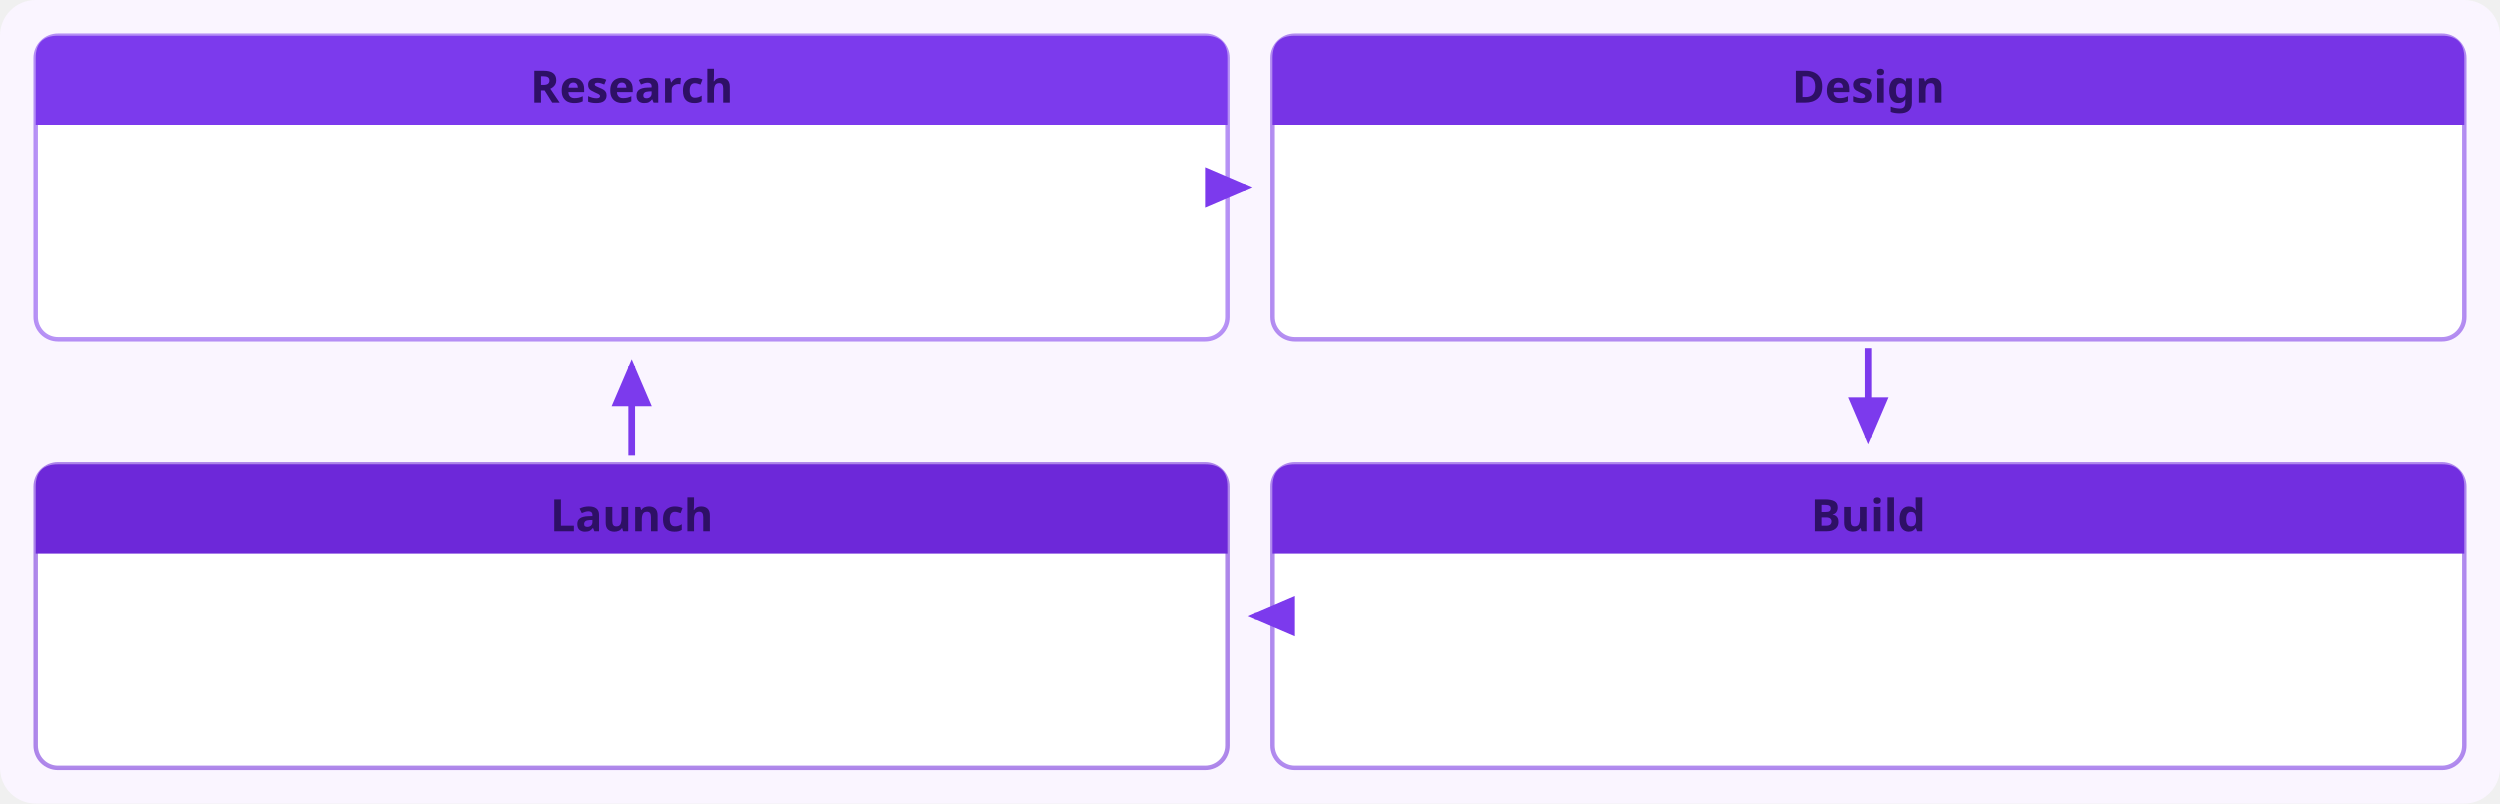
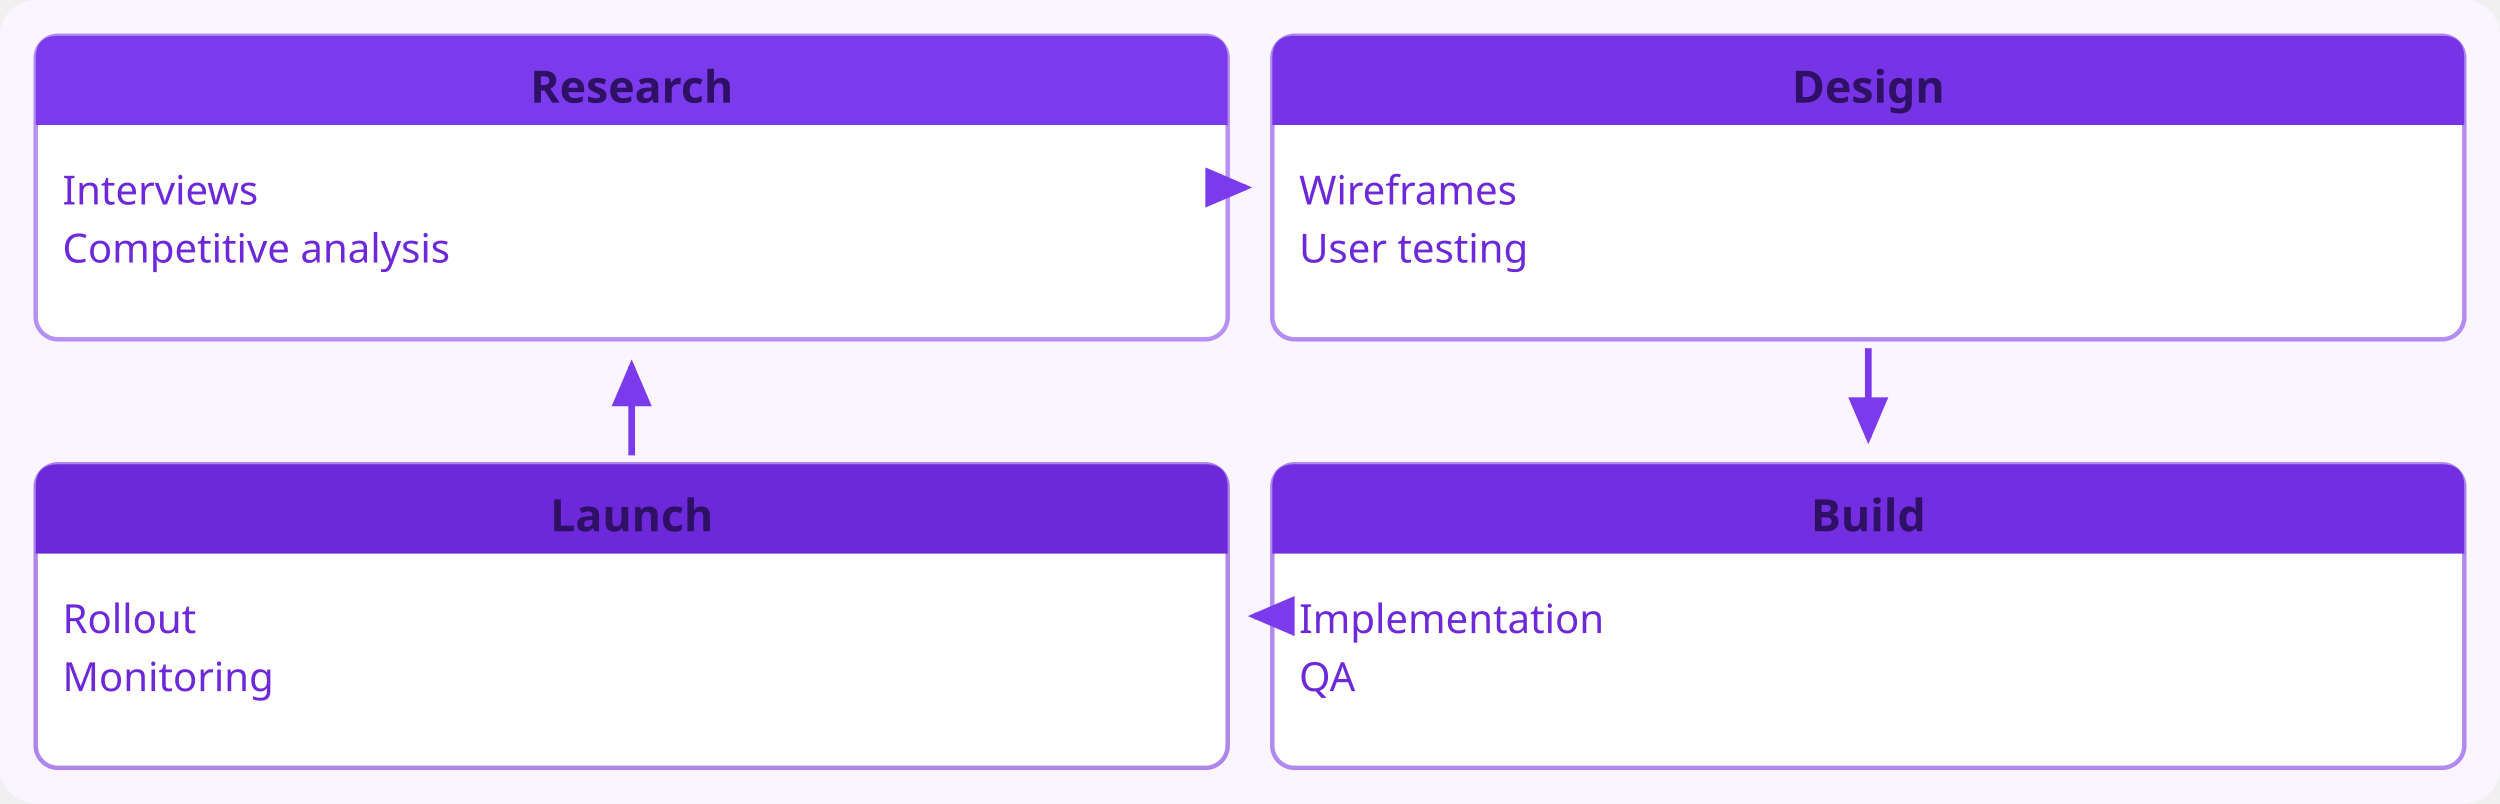
<svg xmlns="http://www.w3.org/2000/svg" viewBox="0 0 560 180" style="width:100%;height:auto">
  <rect width="560" height="180" fill="#faf5ff" rx="8" />
  <defs>
    <marker id="bc-arr" markerWidth="8" markerHeight="8" refX="6" refY="3" orient="auto">
      <path d="M0,0 L7,3 L0,6 Z" fill="#7c3aed" />
    </marker>
  </defs>
  <rect x="8" y="8" width="267" height="68" rx="5" fill="#ffffff" stroke="#7c3aed" stroke-opacity="0.55" stroke-width="1" />
  <path d="M 13 8 L 270 8 Q 275 8 275 13 L 275 28 L 8 28 L 8 13 Q 8 8 13 8 Z" fill="#7c3aed" />
  <text x="141.5" y="23" text-anchor="middle" font-size="10" fill="#2e1065" font-family="system-ui,sans-serif" font-weight="600">Research</text>
+   <text x="14" y="45.8" font-size="9" fill="#6d28d9" font-family="system-ui,sans-serif">Interviews</text>
+   <text x="14" y="58.8" font-size="9" fill="#6d28d9" font-family="system-ui,sans-serif">Competitive analysis</text>
  <rect x="285" y="8" width="267" height="68" rx="5" fill="#ffffff" stroke="#7734e6" stroke-opacity="0.55" stroke-width="1" />
  <path d="M 290 8 L 547 8 Q 552 8 552 13 L 552 28 L 285 28 L 285 13 Q 285 8 290 8 Z" fill="#7734e6" />
  <text x="418.5" y="23" text-anchor="middle" font-size="10" fill="#2e1065" font-family="system-ui,sans-serif" font-weight="600">Design</text>
+   <text x="291" y="45.8" font-size="9" fill="#6d28d9" font-family="system-ui,sans-serif">Wireframes</text>
+   <text x="291" y="58.8" font-size="9" fill="#6d28d9" font-family="system-ui,sans-serif">User testing</text>
  <rect x="285" y="104" width="267" height="68" rx="5" fill="#ffffff" stroke="#722ee0" stroke-opacity="0.55" stroke-width="1" />
  <path d="M 290 104 L 547 104 Q 552 104 552 109 L 552 124 L 285 124 L 285 109 Q 285 104 290 104 Z" fill="#722ee0" />
  <text x="418.5" y="119" text-anchor="middle" font-size="10" fill="#2e1065" font-family="system-ui,sans-serif" font-weight="600">Build</text>
+   <text x="291" y="141.8" font-size="9" fill="#6d28d9" font-family="system-ui,sans-serif">Implementation</text>
+   <text x="291" y="154.8" font-size="9" fill="#6d28d9" font-family="system-ui,sans-serif">QA</text>
  <rect x="8" y="104" width="267" height="68" rx="5" fill="#ffffff" stroke="#6d28d9" stroke-opacity="0.55" stroke-width="1" />
  <path d="M 13 104 L 270 104 Q 275 104 275 109 L 275 124 L 8 124 L 8 109 Q 8 104 13 104 Z" fill="#6d28d9" />
  <text x="141.5" y="119" text-anchor="middle" font-size="10" fill="#2e1065" font-family="system-ui,sans-serif" font-weight="600">Launch</text>
+   <text x="14" y="141.8" font-size="9" fill="#6d28d9" font-family="system-ui,sans-serif">Rollout</text>
+   <text x="14" y="154.8" font-size="9" fill="#6d28d9" font-family="system-ui,sans-serif">Monitoring</text>
  <line x1="277.0" y1="42.0" x2="279.0" y2="42.0" stroke="#7c3aed" stroke-width="1.5" marker-end="url(#bc-arr)" />
  <line x1="418.5" y1="78.0" x2="418.5" y2="98.0" stroke="#7c3aed" stroke-width="1.5" marker-end="url(#bc-arr)" />
  <line x1="283.0" y1="138.0" x2="281.0" y2="138.0" stroke="#7c3aed" stroke-width="1.5" marker-end="url(#bc-arr)" />
  <line x1="141.5" y1="102.0" x2="141.5" y2="82.0" stroke="#7c3aed" stroke-width="1.5" marker-end="url(#bc-arr)" />
</svg>
